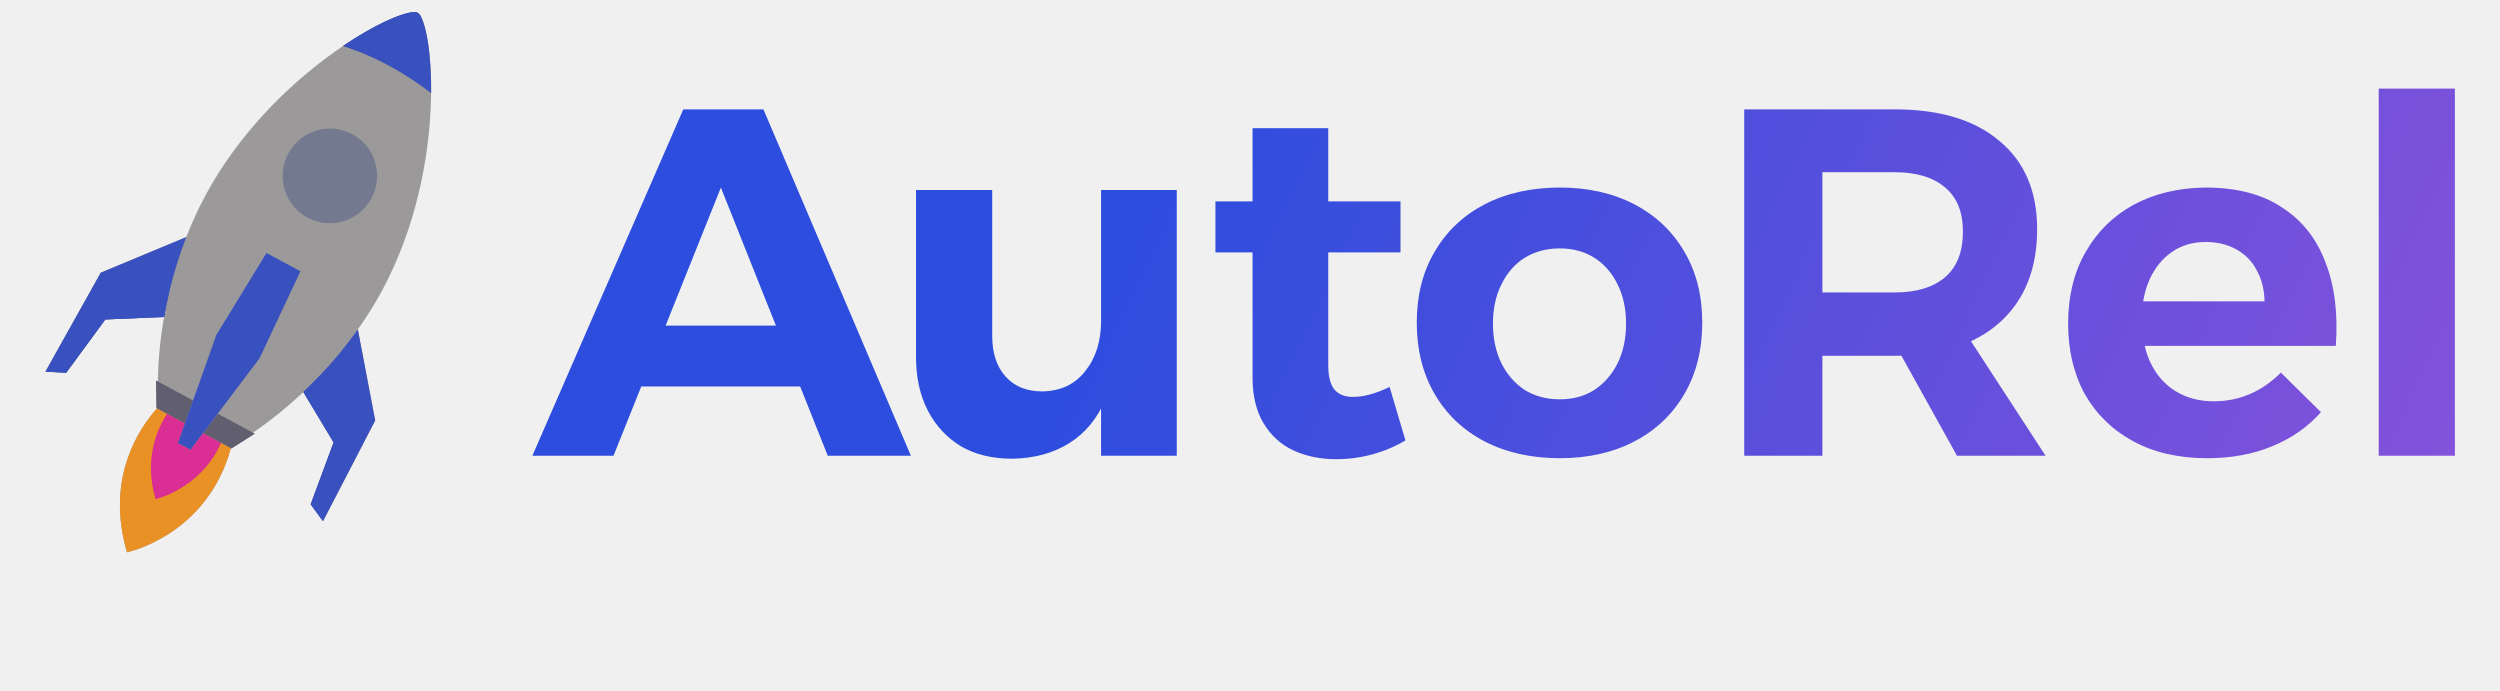
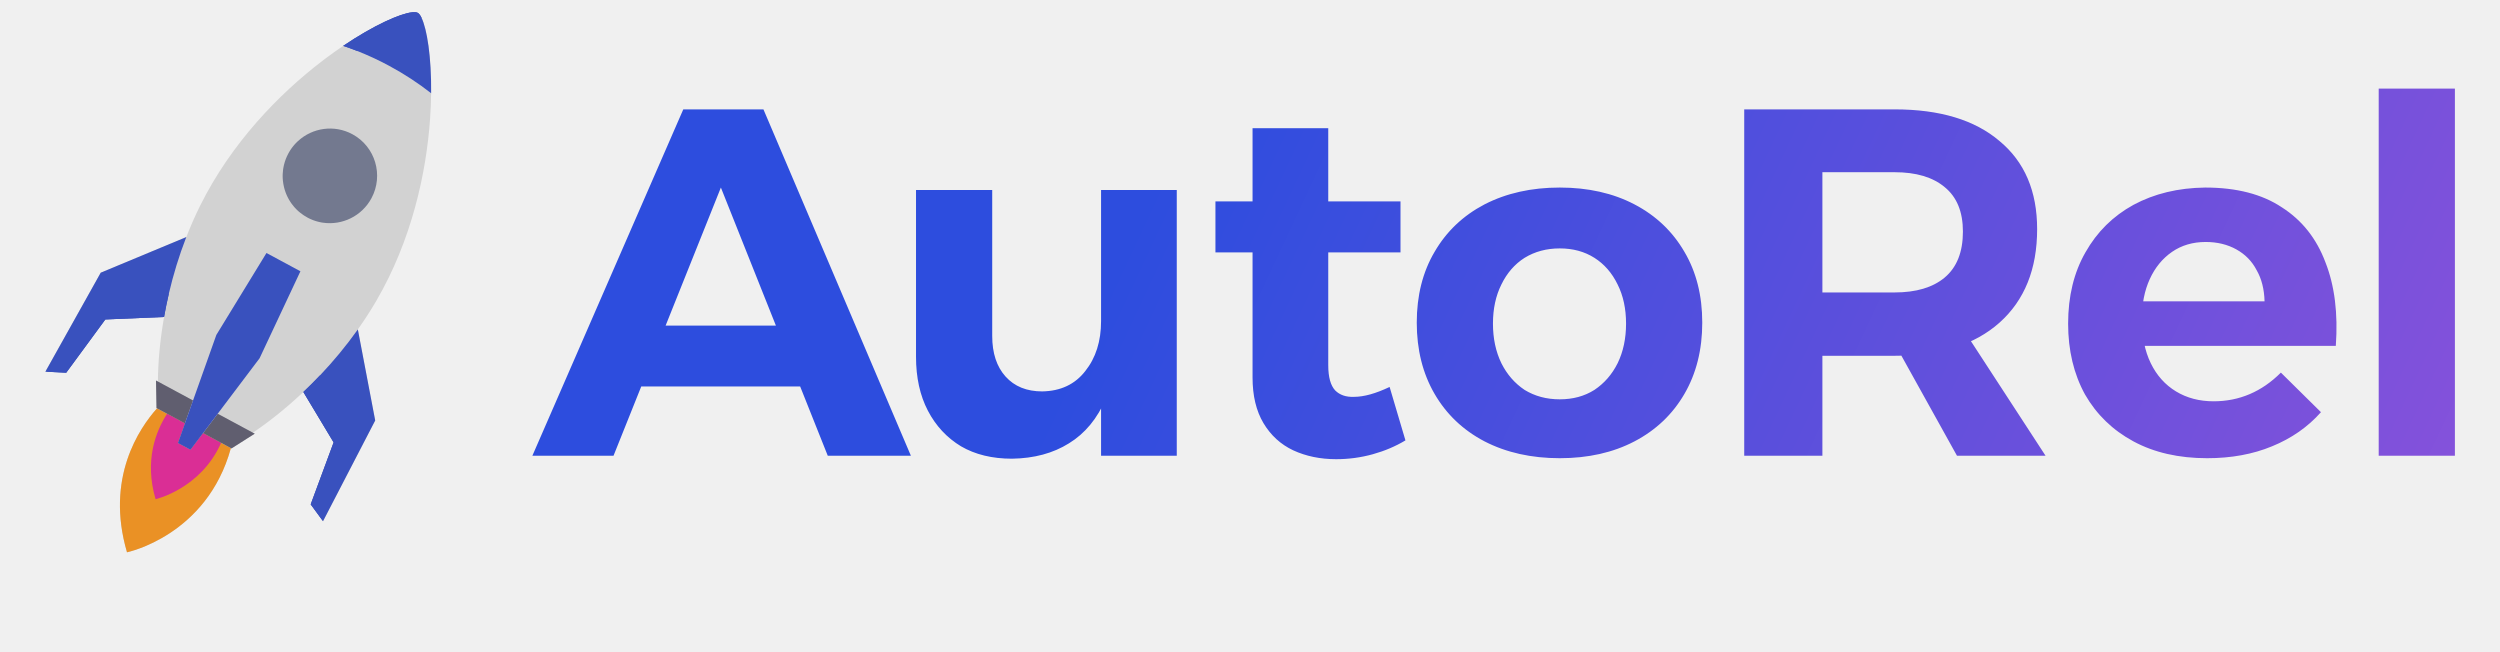
- <svg xmlns="http://www.w3.org/2000/svg" width="192" height="53" viewBox="0 0 192 53" fill="none">
+ <svg xmlns="http://www.w3.org/2000/svg" width="192" height="50" viewBox="0 0 192 50" fill="none">
  <g clip-path="url(#clip0_926_114)">
    <path d="M52.476 8.4H58.632L69.956 35H63.572L55.364 14.404L47.118 35H40.886L52.476 8.4ZM47.346 25.006H63.04V29.68H47.346V25.006ZM76.202 25.804C76.202 27.121 76.544 28.16 77.228 28.92C77.912 29.68 78.85 30.06 80.04 30.06C81.459 30.035 82.561 29.515 83.346 28.502C84.157 27.489 84.562 26.209 84.562 24.664H85.968C85.968 27.045 85.626 29.021 84.942 30.592C84.284 32.137 83.334 33.29 82.092 34.05C80.876 34.81 79.42 35.203 77.722 35.228C76.202 35.228 74.898 34.911 73.808 34.278C72.719 33.619 71.87 32.707 71.262 31.542C70.654 30.377 70.35 28.996 70.35 27.4V14.594H76.202V25.804ZM84.562 14.594H90.376V35H84.562V14.594ZM102.01 28.046C102.01 28.958 102.188 29.604 102.542 29.984C102.897 30.339 103.378 30.503 103.986 30.478C104.366 30.478 104.784 30.415 105.24 30.288C105.696 30.161 106.19 29.971 106.722 29.718L107.938 33.822C107.178 34.278 106.342 34.633 105.43 34.886C104.518 35.139 103.581 35.266 102.618 35.266C101.402 35.266 100.3 35.038 99.312 34.582C98.35 34.126 97.59 33.429 97.032 32.492C96.475 31.555 96.196 30.389 96.196 28.996V9.844H102.01V28.046ZM93.346 15.468H107.558V19.382H93.346V15.468ZM119.789 14.404C121.968 14.404 123.881 14.835 125.527 15.696C127.174 16.557 128.453 17.773 129.365 19.344C130.277 20.889 130.733 22.701 130.733 24.778C130.733 26.855 130.277 28.679 129.365 30.25C128.453 31.821 127.174 33.037 125.527 33.898C123.881 34.759 121.968 35.19 119.789 35.19C117.611 35.19 115.685 34.759 114.013 33.898C112.367 33.037 111.087 31.821 110.175 30.25C109.263 28.679 108.807 26.855 108.807 24.778C108.807 22.701 109.263 20.889 110.175 19.344C111.087 17.773 112.367 16.557 114.013 15.696C115.685 14.835 117.611 14.404 119.789 14.404ZM119.789 19.078C118.776 19.078 117.877 19.319 117.091 19.8C116.331 20.281 115.736 20.965 115.305 21.852C114.875 22.713 114.659 23.714 114.659 24.854C114.659 25.994 114.875 27.007 115.305 27.894C115.736 28.755 116.331 29.439 117.091 29.946C117.877 30.427 118.776 30.668 119.789 30.668C120.803 30.668 121.689 30.427 122.449 29.946C123.209 29.439 123.805 28.755 124.235 27.894C124.666 27.007 124.881 25.994 124.881 24.854C124.881 23.714 124.666 22.713 124.235 21.852C123.805 20.965 123.209 20.281 122.449 19.8C121.689 19.319 120.803 19.078 119.789 19.078ZM145.508 8.4C148.979 8.4 151.664 9.211 153.564 10.832C155.49 12.428 156.452 14.683 156.452 17.596C156.452 20.661 155.49 23.055 153.564 24.778C151.664 26.475 148.979 27.324 145.508 27.324H139.96V35H133.956V8.4H145.508ZM145.508 22.46C147.155 22.46 148.434 22.08 149.346 21.32C150.284 20.535 150.752 19.357 150.752 17.786C150.752 16.266 150.284 15.126 149.346 14.366C148.434 13.606 147.155 13.226 145.508 13.226H139.96V22.46H145.508ZM144.786 25.082H150.638L157.098 35H150.296L144.786 25.082ZM173.918 23.144C173.893 22.207 173.69 21.409 173.31 20.75C172.956 20.066 172.436 19.534 171.752 19.154C171.068 18.774 170.283 18.584 169.396 18.584C168.408 18.584 167.547 18.837 166.812 19.344C166.078 19.851 165.508 20.547 165.102 21.434C164.697 22.321 164.494 23.347 164.494 24.512C164.494 25.829 164.722 26.957 165.178 27.894C165.634 28.831 166.28 29.553 167.116 30.06C167.952 30.567 168.915 30.82 170.004 30.82C171.98 30.82 173.703 30.085 175.172 28.616L178.25 31.656C177.237 32.796 175.983 33.67 174.488 34.278C173.019 34.886 171.36 35.19 169.51 35.19C167.332 35.19 165.444 34.759 163.848 33.898C162.252 33.037 161.011 31.833 160.124 30.288C159.263 28.717 158.832 26.906 158.832 24.854C158.832 22.751 159.276 20.927 160.162 19.382C161.049 17.811 162.278 16.595 163.848 15.734C165.444 14.873 167.281 14.429 169.358 14.404C171.765 14.404 173.728 14.911 175.248 15.924C176.794 16.912 177.908 18.318 178.592 20.142C179.302 21.941 179.568 24.081 179.39 26.564H163.658V23.144H173.918ZM182.684 6.804H188.536V35H182.684V6.804Z" fill="url(#paint0_linear_926_114)" />
    <g clip-path="url(#clip1_926_114)">
-       <path d="M28.815 32.293L27.481 25.3C27.981 24.596 28.457 23.863 28.901 23.102C31.625 18.426 32.739 13.281 33.03 9.127L33.03 9.127C33.078 8.442 33.103 7.784 33.11 7.16L33.11 7.16C33.111 7.073 33.111 6.987 33.111 6.901C33.111 6.874 33.111 6.847 33.111 6.82C33.111 6.741 33.111 6.663 33.11 6.584C33.11 6.552 33.11 6.52 33.109 6.489C33.109 6.413 33.108 6.337 33.106 6.263C33.105 6.23 33.105 6.198 33.104 6.166C33.102 6.092 33.101 6.018 33.098 5.945C33.097 5.915 33.096 5.886 33.096 5.856C33.093 5.781 33.09 5.705 33.087 5.631C33.086 5.61 33.085 5.59 33.084 5.569C33.069 5.215 33.047 4.876 33.02 4.555C33.019 4.536 33.017 4.517 33.015 4.498C33.01 4.433 33.004 4.369 32.998 4.305C32.995 4.279 32.992 4.252 32.99 4.225C32.984 4.165 32.977 4.106 32.971 4.047C32.968 4.019 32.965 3.99 32.962 3.962C32.955 3.905 32.949 3.849 32.942 3.794C32.938 3.766 32.935 3.737 32.931 3.709C32.924 3.655 32.917 3.601 32.91 3.548C32.907 3.521 32.903 3.495 32.899 3.469C32.892 3.415 32.884 3.362 32.876 3.31C32.873 3.29 32.87 3.271 32.867 3.251C32.839 3.075 32.81 2.908 32.78 2.75C32.775 2.724 32.77 2.698 32.764 2.672C32.757 2.634 32.749 2.596 32.741 2.558C32.734 2.529 32.728 2.501 32.722 2.472C32.714 2.437 32.706 2.403 32.699 2.369C32.692 2.34 32.685 2.311 32.678 2.283C32.67 2.251 32.663 2.22 32.654 2.189C32.647 2.16 32.64 2.132 32.632 2.105C32.625 2.076 32.617 2.047 32.609 2.019C32.601 1.991 32.593 1.964 32.585 1.937C32.577 1.911 32.57 1.885 32.562 1.861C32.553 1.831 32.544 1.804 32.534 1.776C32.528 1.755 32.521 1.734 32.514 1.714C32.498 1.668 32.482 1.624 32.466 1.582C32.461 1.569 32.456 1.557 32.45 1.544C32.439 1.515 32.427 1.486 32.415 1.459C32.409 1.444 32.402 1.43 32.395 1.415C32.388 1.4 32.381 1.384 32.374 1.369L32.374 1.369L32.373 1.367L32.364 1.349C32.357 1.335 32.35 1.321 32.343 1.308C32.332 1.288 32.322 1.269 32.312 1.252C32.305 1.239 32.297 1.227 32.29 1.215C32.28 1.198 32.27 1.183 32.259 1.168C32.252 1.157 32.245 1.147 32.237 1.137L32.23 1.126L32.227 1.122C32.22 1.113 32.213 1.105 32.205 1.096L32.185 1.072C32.177 1.064 32.169 1.057 32.161 1.049L32.146 1.035L32.132 1.022C32.114 1.008 32.097 0.996 32.079 0.986C32.062 0.977 32.041 0.969 32.02 0.962L31.997 0.956C31.982 0.952 31.966 0.948 31.949 0.945L31.917 0.941C31.901 0.94 31.884 0.938 31.866 0.937C31.854 0.936 31.841 0.936 31.828 0.936C31.81 0.935 31.791 0.935 31.772 0.936C31.758 0.936 31.744 0.937 31.729 0.938C31.709 0.939 31.687 0.941 31.666 0.943C31.65 0.945 31.635 0.946 31.619 0.948C31.596 0.951 31.572 0.954 31.547 0.958C31.531 0.961 31.515 0.963 31.499 0.966C31.47 0.971 31.439 0.977 31.409 0.983C31.395 0.986 31.382 0.988 31.368 0.991C31.325 1.001 31.279 1.012 31.232 1.023C31.212 1.029 31.19 1.035 31.169 1.041C31.14 1.048 31.113 1.056 31.083 1.064C31.058 1.071 31.032 1.079 31.007 1.087C30.98 1.095 30.953 1.103 30.925 1.112C30.897 1.121 30.869 1.13 30.84 1.14C30.813 1.149 30.786 1.158 30.758 1.168C30.728 1.178 30.697 1.189 30.666 1.2C30.639 1.21 30.612 1.22 30.584 1.23C30.551 1.242 30.518 1.254 30.484 1.267C30.457 1.277 30.43 1.288 30.403 1.299C30.367 1.313 30.331 1.327 30.293 1.342C30.27 1.351 30.246 1.362 30.222 1.371C30.073 1.433 29.917 1.501 29.754 1.575C29.736 1.583 29.718 1.591 29.7 1.6C29.652 1.622 29.603 1.645 29.554 1.668C29.53 1.68 29.507 1.69 29.483 1.702C29.435 1.725 29.385 1.749 29.336 1.774C29.311 1.786 29.285 1.798 29.26 1.811C29.21 1.836 29.159 1.861 29.108 1.887C29.083 1.9 29.058 1.913 29.032 1.926C28.98 1.953 28.927 1.98 28.873 2.009C28.85 2.021 28.826 2.034 28.802 2.046C28.746 2.076 28.689 2.106 28.631 2.138C28.615 2.146 28.598 2.155 28.582 2.164C28.299 2.318 28.004 2.487 27.699 2.669C27.681 2.68 27.664 2.69 27.646 2.701C27.582 2.739 27.517 2.779 27.453 2.818C27.428 2.834 27.403 2.849 27.378 2.864C27.316 2.903 27.253 2.942 27.189 2.982C27.162 2.999 27.136 3.015 27.109 3.032C27.046 3.073 26.982 3.113 26.918 3.154C26.891 3.171 26.864 3.189 26.837 3.206C26.772 3.249 26.706 3.292 26.64 3.335C26.617 3.35 26.595 3.365 26.573 3.38C26.501 3.427 26.43 3.475 26.357 3.523L26.357 3.524C25.938 3.806 25.507 4.112 25.069 4.439L25.067 4.44C24.965 4.517 24.862 4.594 24.759 4.673L24.759 4.673C21.451 7.202 17.768 10.964 15.363 15.812C14.972 16.601 14.622 17.402 14.309 18.207L7.736 20.942L3.485 28.544L5.084 28.624L8.088 24.535L12.601 24.344C12.288 26.12 12.14 27.804 12.126 29.3L11.982 29.223L12.018 31.338L12.059 31.36C10.703 32.882 8.077 36.703 9.754 42.416C9.754 42.416 15.883 41.147 17.732 34.415L17.779 34.44L19.565 33.306L19.421 33.229L19.451 33.209C19.524 33.159 19.598 33.109 19.672 33.058C19.723 33.022 19.774 32.987 19.826 32.951C19.902 32.897 19.979 32.842 20.056 32.787C20.105 32.752 20.154 32.717 20.203 32.681C20.289 32.619 20.375 32.556 20.461 32.492C20.502 32.461 20.543 32.431 20.584 32.4C20.711 32.305 20.838 32.208 20.965 32.109L20.968 32.106C21.736 31.509 22.519 30.839 23.297 30.104L25.622 33.977L23.861 38.736L24.808 40.027L28.815 32.293Z" fill="#9B9999" />
+       <path d="M28.815 32.293L27.481 25.3C27.981 24.596 28.457 23.863 28.901 23.102C31.625 18.426 32.739 13.281 33.03 9.127L33.03 9.127C33.078 8.442 33.103 7.784 33.11 7.16L33.11 7.16C33.111 7.073 33.111 6.987 33.111 6.901C33.111 6.874 33.111 6.847 33.111 6.82C33.111 6.741 33.111 6.663 33.11 6.584C33.11 6.552 33.11 6.52 33.109 6.489C33.109 6.413 33.108 6.337 33.106 6.263C33.105 6.23 33.105 6.198 33.104 6.166C33.102 6.092 33.101 6.018 33.098 5.945C33.097 5.915 33.096 5.886 33.096 5.856C33.093 5.781 33.09 5.705 33.087 5.631C33.086 5.61 33.085 5.59 33.084 5.569C33.069 5.215 33.047 4.876 33.02 4.555C33.019 4.536 33.017 4.517 33.015 4.498C33.01 4.433 33.004 4.369 32.998 4.305C32.995 4.279 32.992 4.252 32.99 4.225C32.984 4.165 32.977 4.106 32.971 4.047C32.968 4.019 32.965 3.99 32.962 3.962C32.955 3.905 32.949 3.849 32.942 3.794C32.938 3.766 32.935 3.737 32.931 3.709C32.924 3.655 32.917 3.601 32.91 3.548C32.907 3.521 32.903 3.495 32.899 3.469C32.892 3.415 32.884 3.362 32.876 3.31C32.873 3.29 32.87 3.271 32.867 3.251C32.839 3.075 32.81 2.908 32.78 2.75C32.775 2.724 32.77 2.698 32.764 2.672C32.757 2.634 32.749 2.596 32.741 2.558C32.734 2.529 32.728 2.501 32.722 2.472C32.714 2.437 32.706 2.403 32.699 2.369C32.692 2.34 32.685 2.311 32.678 2.283C32.67 2.251 32.663 2.22 32.654 2.189C32.647 2.16 32.64 2.132 32.632 2.105C32.625 2.076 32.617 2.047 32.609 2.019C32.601 1.991 32.593 1.964 32.585 1.937C32.577 1.911 32.57 1.885 32.562 1.861C32.553 1.831 32.544 1.804 32.534 1.776C32.528 1.755 32.521 1.734 32.514 1.714C32.498 1.668 32.482 1.624 32.466 1.582C32.461 1.569 32.456 1.557 32.45 1.544C32.439 1.515 32.427 1.486 32.415 1.459C32.409 1.444 32.402 1.43 32.395 1.415C32.388 1.4 32.381 1.384 32.374 1.369L32.374 1.369L32.373 1.367L32.364 1.349C32.357 1.335 32.35 1.321 32.343 1.308C32.332 1.288 32.322 1.269 32.312 1.252C32.305 1.239 32.297 1.227 32.29 1.215C32.28 1.198 32.27 1.183 32.259 1.168C32.252 1.157 32.245 1.147 32.237 1.137L32.23 1.126L32.227 1.122C32.22 1.113 32.213 1.105 32.205 1.096L32.185 1.072C32.177 1.064 32.169 1.057 32.161 1.049L32.146 1.035L32.132 1.022C32.114 1.008 32.097 0.996 32.079 0.986C32.062 0.977 32.041 0.969 32.02 0.962L31.997 0.956C31.982 0.952 31.966 0.948 31.949 0.945L31.917 0.941C31.901 0.94 31.884 0.938 31.866 0.937C31.854 0.936 31.841 0.936 31.828 0.936C31.81 0.935 31.791 0.935 31.772 0.936C31.758 0.936 31.744 0.937 31.729 0.938C31.709 0.939 31.687 0.941 31.666 0.943C31.65 0.945 31.635 0.946 31.619 0.948C31.596 0.951 31.572 0.954 31.547 0.958C31.531 0.961 31.515 0.963 31.499 0.966C31.47 0.971 31.439 0.977 31.409 0.983C31.395 0.986 31.382 0.988 31.368 0.991C31.325 1.001 31.279 1.012 31.232 1.023C31.212 1.029 31.19 1.035 31.169 1.041C31.14 1.048 31.113 1.056 31.083 1.064C31.058 1.071 31.032 1.079 31.007 1.087C30.98 1.095 30.953 1.103 30.925 1.112C30.897 1.121 30.869 1.13 30.84 1.14C30.813 1.149 30.786 1.158 30.758 1.168C30.728 1.178 30.697 1.189 30.666 1.2C30.639 1.21 30.612 1.22 30.584 1.23C30.551 1.242 30.518 1.254 30.484 1.267C30.457 1.277 30.43 1.288 30.403 1.299C30.367 1.313 30.331 1.327 30.293 1.342C30.27 1.351 30.246 1.362 30.222 1.371C30.073 1.433 29.917 1.501 29.754 1.575C29.736 1.583 29.718 1.591 29.7 1.6C29.652 1.622 29.603 1.645 29.554 1.668C29.53 1.68 29.507 1.69 29.483 1.702C29.435 1.725 29.385 1.749 29.336 1.774C29.311 1.786 29.285 1.798 29.26 1.811C29.21 1.836 29.159 1.861 29.108 1.887C29.083 1.9 29.058 1.913 29.032 1.926C28.98 1.953 28.927 1.98 28.873 2.009C28.85 2.021 28.826 2.034 28.802 2.046C28.746 2.076 28.689 2.106 28.631 2.138C28.615 2.146 28.598 2.155 28.582 2.164C28.299 2.318 28.004 2.487 27.699 2.669C27.681 2.68 27.664 2.69 27.646 2.701C27.582 2.739 27.517 2.779 27.453 2.818C27.428 2.834 27.403 2.849 27.378 2.864C27.316 2.903 27.253 2.942 27.189 2.982C27.162 2.999 27.136 3.015 27.109 3.032C27.046 3.073 26.982 3.113 26.918 3.154C26.891 3.171 26.864 3.189 26.837 3.206C26.772 3.249 26.706 3.292 26.64 3.335C26.617 3.35 26.595 3.365 26.573 3.38C26.501 3.427 26.43 3.475 26.357 3.523L26.357 3.524C25.938 3.806 25.507 4.112 25.069 4.439L25.067 4.44C24.965 4.517 24.862 4.594 24.759 4.673L24.759 4.673C21.451 7.202 17.768 10.964 15.363 15.812C14.972 16.601 14.622 17.402 14.309 18.207L7.736 20.942L3.485 28.544L5.084 28.624L8.088 24.535L12.601 24.344C12.288 26.12 12.14 27.804 12.126 29.3L11.982 29.223L12.018 31.338L12.059 31.36C10.703 32.882 8.077 36.703 9.754 42.416C9.754 42.416 15.883 41.147 17.732 34.415L17.779 34.44L19.565 33.306L19.421 33.229L19.451 33.209C19.524 33.159 19.598 33.109 19.672 33.058C19.723 33.022 19.774 32.987 19.826 32.951C19.902 32.897 19.979 32.842 20.056 32.787C20.105 32.752 20.154 32.717 20.203 32.681C20.289 32.619 20.375 32.556 20.461 32.492C20.502 32.461 20.543 32.431 20.584 32.4C20.711 32.305 20.838 32.208 20.965 32.109L20.968 32.106C21.736 31.509 22.519 30.839 23.297 30.104L25.622 33.977L23.861 38.736L24.808 40.027L28.815 32.293Z" fill="#D2D2D2" />
      <path d="M17.733 34.415L16.982 34.011L15.595 33.264L14.629 34.545L13.664 34.026L14.201 32.514L12.833 31.776L12.059 31.36C10.703 32.882 8.077 36.703 9.753 42.416C9.753 42.416 15.884 41.147 17.733 34.415Z" fill="#EA9125" />
      <path d="M28.815 32.293L27.482 25.302C26.583 26.568 25.608 27.739 24.602 28.801C24.172 29.256 23.735 29.691 23.297 30.105L25.622 33.977L23.861 38.736L24.808 40.027L28.815 32.293Z" fill="#3951BE" />
      <path d="M12.971 22.537C13.304 21.113 13.745 19.654 14.307 18.207L7.736 20.942L3.485 28.544L5.084 28.624L8.088 24.535L12.6 24.344C12.705 23.751 12.828 23.147 12.971 22.537Z" fill="#3951BE" />
      <path d="M33.11 7.16C33.139 4.353 32.788 2.225 32.374 1.369L32.374 1.369L32.367 1.354L32.364 1.348L32.357 1.334L32.355 1.329L32.338 1.298L32.338 1.298L32.331 1.285L32.327 1.278L32.321 1.266L32.317 1.26C32.31 1.247 32.302 1.234 32.295 1.222L32.291 1.215L32.285 1.205L32.284 1.204L32.28 1.198L32.279 1.197L32.274 1.189L32.268 1.179L32.265 1.174L32.259 1.166L32.254 1.158L32.248 1.151L32.243 1.143L32.237 1.135L32.236 1.133L32.23 1.125L32.227 1.123L32.223 1.117L32.222 1.116L32.217 1.109L32.212 1.103L32.207 1.097L32.205 1.095L32.201 1.09L32.193 1.081L32.19 1.078L32.187 1.074L32.179 1.066L32.175 1.061L32.175 1.061L32.167 1.054L32.164 1.05L32.162 1.048L32.155 1.042L32.153 1.04L32.15 1.038L32.142 1.031L32.138 1.027L32.135 1.024L32.134 1.024L32.13 1.021L32.127 1.018L32.123 1.014L32.119 1.012L32.116 1.01L32.116 1.01L32.114 1.009L32.107 1.003L32.107 1.003L32.105 1.002L32.102 1L32.094 0.995L32.093 0.994L32.09 0.992L32.079 0.986L32.065 0.979L32.061 0.977L32.051 0.973L32.045 0.971L32.036 0.967L32.029 0.965L32.02 0.962L32.013 0.959L32.003 0.957L31.996 0.955L31.985 0.952L31.978 0.951L31.964 0.948L31.96 0.947L31.942 0.944L31.933 0.943L31.922 0.941L31.912 0.94L31.901 0.939L31.891 0.938L31.88 0.937L31.869 0.936L31.858 0.936L31.847 0.935L31.837 0.935L31.824 0.935L31.815 0.935C31.797 0.935 31.779 0.935 31.76 0.936L31.753 0.936L31.736 0.937L31.728 0.937L31.711 0.938L31.703 0.939L31.684 0.941L31.677 0.941L31.657 0.943L31.652 0.944C30.734 1.041 28.731 1.922 26.357 3.523C26.398 3.537 26.439 3.551 26.48 3.565C26.491 3.569 26.503 3.573 26.515 3.577C26.545 3.587 26.575 3.597 26.606 3.608C26.617 3.612 26.629 3.616 26.641 3.62C26.672 3.631 26.703 3.642 26.735 3.653C26.745 3.657 26.756 3.661 26.766 3.664C26.806 3.678 26.846 3.693 26.885 3.707L26.887 3.708C26.976 3.74 27.064 3.772 27.152 3.806L27.154 3.807C27.197 3.823 27.239 3.839 27.282 3.855L27.291 3.859C27.334 3.875 27.376 3.892 27.419 3.909L27.42 3.909C28.239 4.231 29.066 4.612 29.888 5.055C31.066 5.69 32.146 6.401 33.11 7.16Z" fill="#3951BE" />
      <path d="M24.616 17.07L24.626 17.072C24.638 17.075 24.651 17.077 24.663 17.079L24.669 17.081C24.699 17.086 24.729 17.091 24.759 17.096L24.761 17.096C24.775 17.099 24.79 17.101 24.804 17.103L24.806 17.103C26.272 17.316 27.782 16.609 28.527 15.226C29.479 13.458 28.823 11.255 27.06 10.306C25.666 9.556 23.999 9.813 22.892 10.828L22.891 10.829C22.868 10.85 22.846 10.87 22.824 10.892L22.82 10.895C22.811 10.904 22.802 10.913 22.793 10.921L22.785 10.93L22.762 10.953L22.754 10.961C22.744 10.971 22.734 10.982 22.724 10.992L22.72 10.996C22.701 11.016 22.681 11.037 22.662 11.058L22.656 11.065L22.638 11.084L22.632 11.091C22.622 11.102 22.613 11.113 22.604 11.124L22.593 11.136L22.579 11.152L22.567 11.167L22.549 11.188L22.533 11.207L22.521 11.222L22.508 11.239L22.497 11.253C22.489 11.262 22.482 11.272 22.474 11.281L22.466 11.292L22.45 11.313L22.441 11.325C22.434 11.335 22.426 11.345 22.419 11.355L22.413 11.363L22.394 11.389L22.387 11.399C22.38 11.409 22.372 11.42 22.364 11.431L22.363 11.434C22.355 11.444 22.348 11.455 22.34 11.466L22.335 11.474C22.328 11.485 22.321 11.495 22.314 11.505L22.312 11.509C22.304 11.521 22.296 11.533 22.289 11.544L22.284 11.551C22.278 11.561 22.271 11.572 22.265 11.582L22.261 11.588C22.254 11.6 22.246 11.612 22.239 11.624L22.236 11.629C22.229 11.64 22.223 11.651 22.217 11.662L22.212 11.668C22.205 11.681 22.198 11.693 22.191 11.706L22.19 11.708C22.183 11.719 22.177 11.731 22.17 11.743L22.166 11.751C22.159 11.763 22.152 11.776 22.145 11.788C21.998 12.062 21.889 12.345 21.817 12.634L21.812 12.654C21.803 12.689 21.795 12.725 21.788 12.761L21.782 12.787C21.769 12.85 21.758 12.914 21.748 12.977C21.745 12.997 21.742 13.017 21.74 13.037C21.725 13.147 21.716 13.258 21.712 13.368C21.711 13.383 21.71 13.397 21.71 13.412C21.71 13.426 21.709 13.44 21.709 13.455C21.709 13.485 21.709 13.515 21.709 13.546C21.709 13.559 21.709 13.572 21.709 13.584C21.71 13.601 21.71 13.618 21.711 13.635L21.712 13.671C21.713 13.688 21.714 13.706 21.715 13.724C21.717 13.764 21.72 13.803 21.724 13.842C21.725 13.862 21.727 13.882 21.729 13.901C21.747 14.065 21.776 14.227 21.815 14.387C21.826 14.429 21.837 14.471 21.849 14.513C21.857 14.541 21.865 14.569 21.873 14.596C21.891 14.652 21.909 14.707 21.929 14.762C21.934 14.775 21.939 14.789 21.944 14.803C21.955 14.83 21.965 14.857 21.976 14.884C21.982 14.897 21.987 14.911 21.993 14.924C22.004 14.951 22.016 14.977 22.027 15.004C22.034 15.017 22.04 15.03 22.046 15.044C22.058 15.07 22.07 15.096 22.083 15.122C22.09 15.135 22.096 15.148 22.103 15.161C22.116 15.187 22.129 15.213 22.143 15.239C22.157 15.264 22.171 15.29 22.185 15.315C22.2 15.341 22.215 15.366 22.23 15.391C22.245 15.416 22.26 15.441 22.276 15.465C22.299 15.502 22.323 15.539 22.348 15.575C22.365 15.599 22.382 15.623 22.399 15.647C22.451 15.718 22.505 15.788 22.562 15.856C22.59 15.889 22.62 15.923 22.649 15.956C22.679 15.989 22.71 16.021 22.741 16.053C22.762 16.074 22.783 16.095 22.804 16.116C22.815 16.126 22.826 16.137 22.837 16.147C22.856 16.165 22.876 16.184 22.896 16.202C22.909 16.214 22.922 16.226 22.936 16.238C22.947 16.248 22.959 16.257 22.97 16.267C22.993 16.287 23.016 16.306 23.039 16.325C23.215 16.468 23.406 16.596 23.613 16.708C23.625 16.714 23.637 16.721 23.649 16.727L23.659 16.733C23.67 16.738 23.681 16.744 23.692 16.749L23.697 16.752C23.709 16.758 23.721 16.764 23.733 16.77L23.743 16.775C23.753 16.78 23.763 16.785 23.774 16.79L23.781 16.793C23.794 16.799 23.806 16.805 23.818 16.81L23.827 16.814C23.837 16.819 23.847 16.823 23.857 16.828L23.867 16.832C23.879 16.838 23.891 16.843 23.904 16.848L23.911 16.851C23.921 16.856 23.931 16.86 23.942 16.864L23.953 16.869C23.964 16.873 23.974 16.878 23.985 16.882L23.994 16.886C24.005 16.89 24.016 16.895 24.027 16.899L24.04 16.904L24.066 16.914L24.079 16.918C24.09 16.922 24.101 16.927 24.113 16.931L24.128 16.936L24.152 16.944L24.166 16.949C24.177 16.953 24.188 16.956 24.199 16.96L24.218 16.966L24.235 16.972L24.256 16.978L24.273 16.984C24.284 16.987 24.296 16.991 24.308 16.994L24.323 16.998L24.345 17.005L24.356 17.008C24.372 17.012 24.389 17.017 24.405 17.021L24.409 17.022L24.436 17.029L24.442 17.031C24.471 17.038 24.499 17.045 24.528 17.052L24.53 17.052C24.544 17.055 24.558 17.058 24.572 17.061L24.583 17.064C24.594 17.066 24.605 17.068 24.616 17.07Z" fill="#73798F" />
      <path d="M13.664 34.026L14.201 32.514L12.833 31.776C11.957 33.133 11.08 35.379 11.949 38.339C11.949 38.339 15.41 37.551 16.982 34.011L15.595 33.264L14.629 34.545L13.664 34.026Z" fill="#DA2E95" />
      <path d="M24.384 38.592L26.308 33.531L24.602 28.801C24.172 29.256 23.735 29.691 23.297 30.105L25.622 33.977L23.861 38.736L24.808 40.027L24.384 38.592Z" fill="#3951BE" />
      <path d="M8.083 23.717L4.916 28.109L3.485 28.544L5.084 28.624L8.088 24.535L12.6 24.344C12.705 23.751 12.828 23.147 12.971 22.537L8.083 23.717Z" fill="#3951BE" />
      <path d="M14.201 32.514L14.826 30.755L12.125 29.3L11.982 29.223L12.018 31.338L12.059 31.36L12.833 31.776L14.201 32.514Z" fill="#605E6F" />
      <path d="M16.72 31.774L15.596 33.264L16.982 34.011L17.733 34.415L17.779 34.44L19.565 33.306L19.422 33.229L16.72 31.774Z" fill="#605E6F" />
      <path d="M26.357 3.523C26.398 3.537 26.439 3.551 26.48 3.565C26.491 3.569 26.503 3.573 26.515 3.577C26.545 3.587 26.575 3.597 26.606 3.608C26.617 3.612 26.629 3.616 26.641 3.62C26.672 3.631 26.703 3.642 26.735 3.653C26.745 3.657 26.756 3.661 26.766 3.664C26.806 3.678 26.846 3.693 26.885 3.707L26.887 3.708C26.976 3.74 27.064 3.772 27.152 3.806L27.154 3.807C27.197 3.823 27.239 3.839 27.282 3.855L27.291 3.859C27.334 3.875 27.376 3.892 27.419 3.909L27.42 3.909C29.344 2.647 31.111 1.797 32.374 1.369L32.374 1.369L32.367 1.354L32.364 1.348L32.357 1.334L32.355 1.329L32.338 1.298L32.338 1.298L32.331 1.285L32.327 1.278L32.321 1.266L32.317 1.26C32.31 1.247 32.302 1.234 32.295 1.222L32.291 1.215L32.285 1.205L32.284 1.204L32.28 1.198L32.279 1.197L32.274 1.189L32.268 1.179L32.265 1.174L32.259 1.166L32.254 1.158L32.248 1.151L32.243 1.143L32.237 1.135L32.236 1.133L32.23 1.125L32.227 1.123L32.223 1.117L32.222 1.116L32.217 1.109L32.212 1.103L32.207 1.097L32.205 1.095L32.201 1.09L32.193 1.081L32.19 1.078L32.187 1.074L32.179 1.066L32.175 1.061L32.175 1.061L32.167 1.054L32.164 1.05L32.162 1.048L32.155 1.042L32.153 1.04L32.15 1.038L32.142 1.031L32.138 1.027L32.135 1.024L32.134 1.024L32.13 1.021L32.127 1.018L32.123 1.014L32.119 1.012L32.116 1.01L32.116 1.01L32.114 1.009L32.107 1.003L32.107 1.003L32.105 1.002L32.102 1L32.094 0.995L32.093 0.994L32.09 0.992L32.079 0.986L32.065 0.979L32.061 0.977L32.051 0.973L32.045 0.971L32.036 0.967L32.029 0.965L32.02 0.962L32.013 0.959L32.003 0.957L31.996 0.955L31.985 0.952L31.978 0.951L31.964 0.948L31.96 0.947L31.942 0.944L31.933 0.943L31.922 0.941L31.912 0.94L31.901 0.939L31.891 0.938L31.88 0.937L31.869 0.936L31.858 0.936L31.847 0.935L31.837 0.935L31.824 0.935L31.815 0.935C31.797 0.935 31.779 0.935 31.76 0.936L31.753 0.936L31.736 0.937L31.728 0.937L31.711 0.938L31.703 0.939L31.684 0.941L31.677 0.941L31.657 0.943L31.652 0.944C30.734 1.041 28.731 1.922 26.357 3.523Z" fill="#3951BE" />
      <path d="M23.072 20.834L20.465 19.43L16.615 25.723L15.448 29.005L14.826 30.755L14.201 32.514L13.664 34.026L14.629 34.545L15.595 33.264L16.72 31.774L17.794 30.351L19.937 27.512L23.072 20.834Z" fill="#3951BE" />
      <path d="M13.902 34.044L14.482 34.357L19.258 27.188L22.937 20.93L20.458 19.596L17.259 26.111L13.902 34.044Z" fill="#3951BE" />
    </g>
  </g>
  <defs>
    <linearGradient id="paint0_linear_926_114" x1="87.391" y1="-6.309" x2="213.961" y2="52.906" gradientUnits="userSpaceOnUse">
      <stop offset="0.071" stop-color="#2D4DDE" />
      <stop offset="1" stop-color="#9F53DA" />
    </linearGradient>
    <clipPath id="clip0_926_114">
-       <rect width="192" height="53" fill="white" />
+       <rect width="192" height="50" fill="white" />
    </clipPath>
    <clipPath id="clip1_926_114">
      <rect width="40.04" height="50.191" fill="white" transform="translate(15.1986 -9.87748) rotate(28.3037)" />
    </clipPath>
  </defs>
</svg>
